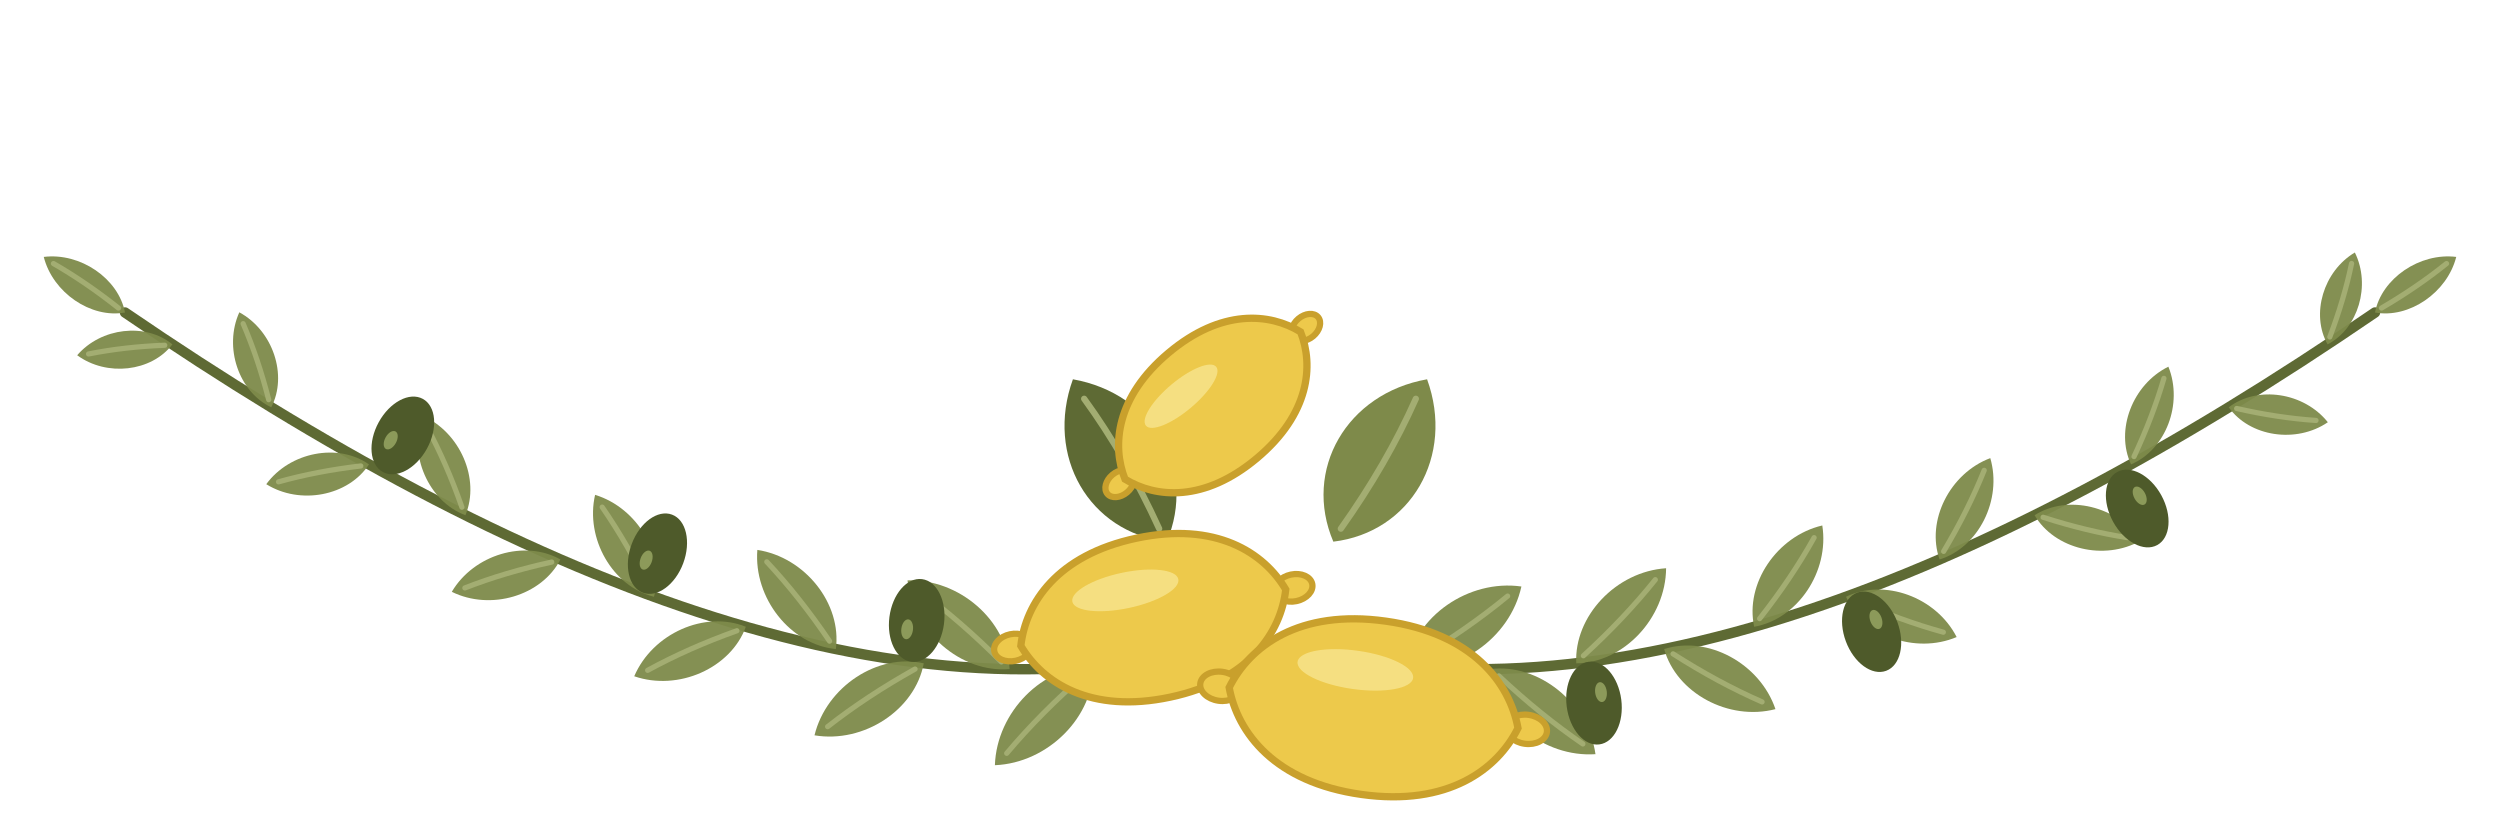
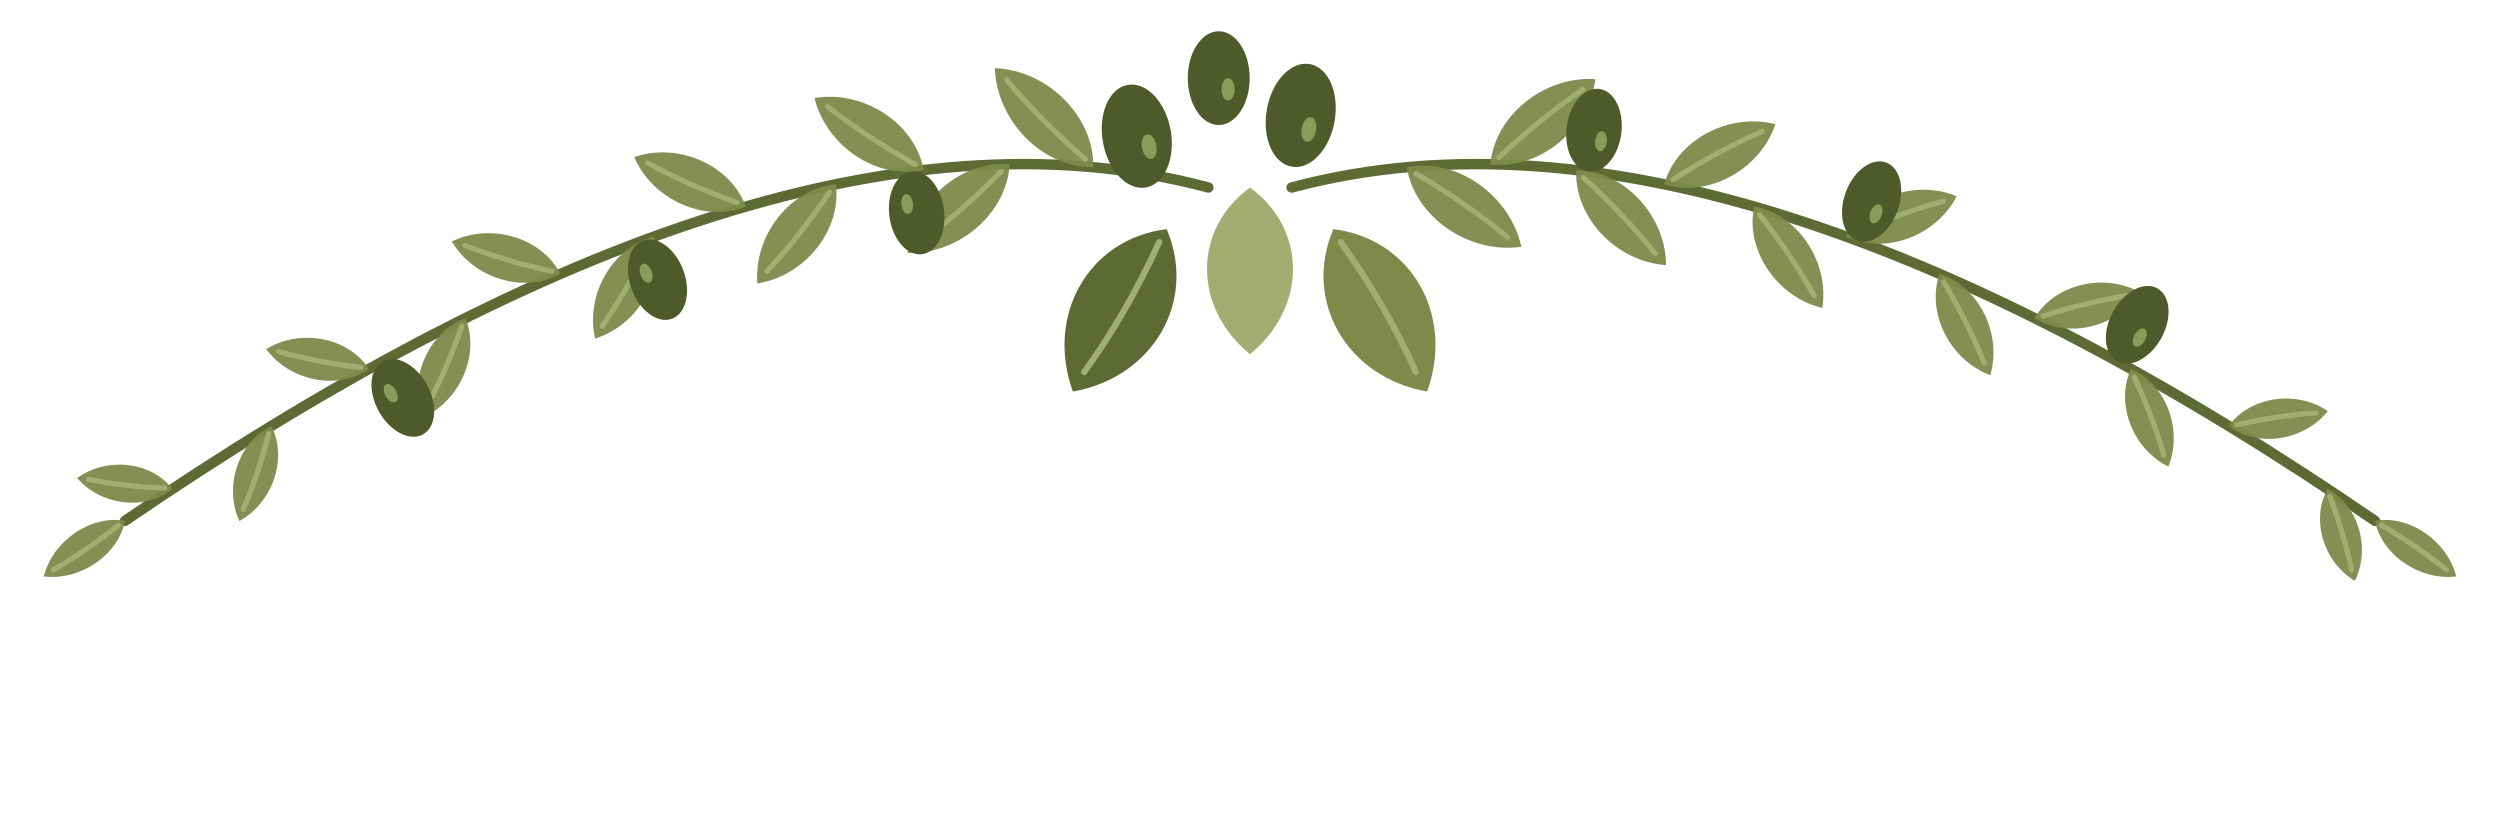
<svg xmlns="http://www.w3.org/2000/svg" viewBox="0 0 240 80" width="240" height="80">
-   <path d="M116,62 C86,70 50,56 12,30" fill="none" stroke="#5E6A34" stroke-width="1" stroke-linecap="round" />
-   <g transform="translate(104.95 63.95) rotate(134.79)">
-     <path d="M0 0C3.35 -3.48 9.65 -3.48 13.4 0C9.65 3.48 3.35 3.48 0 0Z" fill="#7E8A4A" opacity="0.95" />
-     <path d="M1.07 0Q6.7 0.42 11.79 0" fill="none" stroke="#A3AD72" stroke-width="0.5" stroke-linecap="round" />
-   </g>
-   <g transform="translate(96.92 64.23) rotate(-139.01)">
-     <path d="M0 0C3.25 -3.37 9.35 -3.37 12.98 0C9.35 3.37 3.25 3.37 0 0Z" fill="#7E8A4A" opacity="0.95" />
-     <path d="M1.04 0Q6.49 0.4 11.42 0" fill="none" stroke="#A3AD72" stroke-width="0.5" stroke-linecap="round" />
-   </g>
-   <g transform="translate(88.68 63.68) rotate(-213.38)">
-     <path d="M0 0C3.14 -3.27 9.04 -3.27 12.56 0C9.04 3.27 3.14 3.27 0 0Z" fill="#7E8A4A" opacity="0.95" />
-     <path d="M1 0Q6.28 0.39 11.05 0" fill="none" stroke="#A3AD72" stroke-width="0.5" stroke-linecap="round" />
-   </g>
-   <g transform="translate(80.24 62.31) rotate(-128.36)">
-     <path d="M0 0C3.04 -3.16 8.74 -3.16 12.14 0C8.74 3.16 3.04 3.16 0 0Z" fill="#7E8A4A" opacity="0.95" />
-     <path d="M0.97 0Q6.07 0.38 10.68 0" fill="none" stroke="#A3AD72" stroke-width="0.5" stroke-linecap="round" />
-   </g>
-   <g transform="translate(71.6 60.17) rotate(-203.92)">
-     <path d="M0 0C2.93 -3.05 8.44 -3.05 11.72 0C8.44 3.05 2.93 3.05 0 0Z" fill="#7E8A4A" opacity="0.95" />
-     <path d="M0.94 0Q5.86 0.37 10.31 0" fill="none" stroke="#A3AD72" stroke-width="0.5" stroke-linecap="round" />
-   </g>
-   <g transform="translate(62.78 57.29) rotate(-120.01)">
-     <path d="M0 0C2.83 -2.94 8.14 -2.94 11.3 0C8.14 2.94 2.83 2.94 0 0Z" fill="#7E8A4A" opacity="0.95" />
-     <path d="M0.9 0Q5.65 0.35 9.94 0" fill="none" stroke="#A3AD72" stroke-width="0.5" stroke-linecap="round" />
-   </g>
-   <g transform="translate(53.8 53.71) rotate(-196.58)">
-     <path d="M0 0C2.72 -2.83 7.83 -2.83 10.88 0C7.83 2.83 2.72 2.83 0 0Z" fill="#7E8A4A" opacity="0.95" />
-     <path d="M0.87 0Q5.44 0.34 9.57 0" fill="none" stroke="#A3AD72" stroke-width="0.5" stroke-linecap="round" />
-   </g>
-   <g transform="translate(44.68 49.46) rotate(-113.57)">
-     <path d="M0 0C2.62 -2.72 7.53 -2.72 10.46 0C7.53 2.72 2.62 2.72 0 0Z" fill="#7E8A4A" opacity="0.95" />
-     <path d="M0.84 0Q5.23 0.33 9.2 0" fill="none" stroke="#A3AD72" stroke-width="0.5" stroke-linecap="round" />
-   </g>
-   <g transform="translate(35.42 44.58) rotate(-190.92)">
-     <path d="M0 0C2.51 -2.61 7.23 -2.61 10.04 0C7.23 2.61 2.51 2.61 0 0Z" fill="#7E8A4A" opacity="0.95" />
-     <path d="M0.8 0Q5.02 0.31 8.84 0" fill="none" stroke="#A3AD72" stroke-width="0.5" stroke-linecap="round" />
-   </g>
-   <g transform="translate(26.04 39.1) rotate(-108.58)">
-     <path d="M0 0C2.41 -2.5 6.93 -2.5 9.62 0C6.93 2.5 2.41 2.5 0 0Z" fill="#7E8A4A" opacity="0.95" />
-     <path d="M0.77 0Q4.81 0.3 8.47 0" fill="none" stroke="#A3AD72" stroke-width="0.5" stroke-linecap="round" />
-   </g>
-   <g transform="translate(16.55 33.06) rotate(-186.52)">
-     <path d="M0 0C2.3 -2.39 6.62 -2.39 9.2 0C6.62 2.39 2.3 2.39 0 0Z" fill="#7E8A4A" opacity="0.95" />
-     <path d="M0.74 0Q4.6 0.29 8.1 0" fill="none" stroke="#A3AD72" stroke-width="0.5" stroke-linecap="round" />
-   </g>
-   <g transform="translate(12 30) rotate(-145.62)">
-     <path d="M0 0C2.36 -2.34 6.8 -2.34 9.45 0C6.8 2.34 2.36 2.34 0 0Z" fill="#7E8A4A" opacity="0.95" />
-     <path d="M0.76 0Q4.73 0.28 8.32 0" fill="none" stroke="#A3AD72" stroke-width="0.5" stroke-linecap="round" />
-   </g>
-   <path d="M124,62 C154,70 190,56 228,30" fill="none" stroke="#5E6A34" stroke-width="1" stroke-linecap="round" />
-   <g transform="translate(135.05 63.95) rotate(-34.79)">
-     <path d="M0 0C3.35 -3.48 9.65 -3.48 13.4 0C9.65 3.48 3.35 3.48 0 0Z" fill="#7E8A4A" opacity="0.95" />
-     <path d="M1.07 0Q6.7 0.42 11.79 0" fill="none" stroke="#A3AD72" stroke-width="0.5" stroke-linecap="round" />
-   </g>
-   <g transform="translate(143.08 64.23) rotate(39.01)">
-     <path d="M0 0C3.25 -3.37 9.35 -3.37 12.98 0C9.35 3.37 3.25 3.37 0 0Z" fill="#7E8A4A" opacity="0.95" />
-     <path d="M1.04 0Q6.49 0.4 11.42 0" fill="none" stroke="#A3AD72" stroke-width="0.5" stroke-linecap="round" />
-   </g>
-   <g transform="translate(151.32 63.68) rotate(-46.62)">
-     <path d="M0 0C3.14 -3.27 9.04 -3.27 12.56 0C9.04 3.27 3.14 3.27 0 0Z" fill="#7E8A4A" opacity="0.95" />
-     <path d="M1 0Q6.28 0.39 11.05 0" fill="none" stroke="#A3AD72" stroke-width="0.5" stroke-linecap="round" />
-   </g>
-   <g transform="translate(159.76 62.31) rotate(28.36)">
-     <path d="M0 0C3.04 -3.16 8.74 -3.16 12.14 0C8.74 3.16 3.04 3.16 0 0Z" fill="#7E8A4A" opacity="0.95" />
-     <path d="M0.97 0Q6.07 0.38 10.68 0" fill="none" stroke="#A3AD72" stroke-width="0.5" stroke-linecap="round" />
-   </g>
-   <g transform="translate(168.4 60.17) rotate(-56.08)">
-     <path d="M0 0C2.93 -3.05 8.44 -3.05 11.72 0C8.44 3.05 2.93 3.05 0 0Z" fill="#7E8A4A" opacity="0.95" />
-     <path d="M0.94 0Q5.86 0.37 10.31 0" fill="none" stroke="#A3AD72" stroke-width="0.5" stroke-linecap="round" />
-   </g>
-   <g transform="translate(177.22 57.29) rotate(20.01)">
-     <path d="M0 0C2.83 -2.94 8.14 -2.94 11.3 0C8.14 2.94 2.83 2.94 0 0Z" fill="#7E8A4A" opacity="0.95" />
-     <path d="M0.9 0Q5.65 0.35 9.94 0" fill="none" stroke="#A3AD72" stroke-width="0.5" stroke-linecap="round" />
-   </g>
-   <g transform="translate(186.2 53.71) rotate(-63.42)">
-     <path d="M0 0C2.72 -2.83 7.83 -2.83 10.88 0C7.83 2.83 2.72 2.83 0 0Z" fill="#7E8A4A" opacity="0.95" />
-     <path d="M0.87 0Q5.44 0.34 9.57 0" fill="none" stroke="#A3AD72" stroke-width="0.5" stroke-linecap="round" />
-   </g>
-   <g transform="translate(195.32 49.46) rotate(13.57)">
-     <path d="M0 0C2.62 -2.72 7.53 -2.72 10.46 0C7.53 2.72 2.62 2.72 0 0Z" fill="#7E8A4A" opacity="0.95" />
-     <path d="M0.84 0Q5.23 0.33 9.2 0" fill="none" stroke="#A3AD72" stroke-width="0.5" stroke-linecap="round" />
-   </g>
-   <g transform="translate(204.58 44.58) rotate(-69.08)">
-     <path d="M0 0C2.51 -2.61 7.23 -2.61 10.04 0C7.23 2.61 2.51 2.61 0 0Z" fill="#7E8A4A" opacity="0.95" />
-     <path d="M0.8 0Q5.02 0.31 8.84 0" fill="none" stroke="#A3AD72" stroke-width="0.5" stroke-linecap="round" />
-   </g>
-   <g transform="translate(213.96 39.1) rotate(8.58)">
-     <path d="M0 0C2.41 -2.5 6.93 -2.5 9.62 0C6.93 2.5 2.41 2.5 0 0Z" fill="#7E8A4A" opacity="0.95" />
-     <path d="M0.77 0Q4.81 0.3 8.47 0" fill="none" stroke="#A3AD72" stroke-width="0.5" stroke-linecap="round" />
-   </g>
-   <g transform="translate(223.45 33.06) rotate(-73.48)">
-     <path d="M0 0C2.3 -2.39 6.62 -2.39 9.2 0C6.62 2.39 2.3 2.39 0 0Z" fill="#7E8A4A" opacity="0.95" />
-     <path d="M0.74 0Q4.6 0.29 8.1 0" fill="none" stroke="#A3AD72" stroke-width="0.5" stroke-linecap="round" />
-   </g>
-   <g transform="translate(228 30) rotate(-34.38)">
-     <path d="M0 0C2.36 -2.34 6.8 -2.34 9.45 0C6.8 2.34 2.36 2.34 0 0Z" fill="#7E8A4A" opacity="0.95" />
-     <path d="M0.76 0Q4.73 0.28 8.32 0" fill="none" stroke="#A3AD72" stroke-width="0.5" stroke-linecap="round" />
-   </g>
-   <g transform="translate(87.49 63.53) rotate(-82.63)">
-     <ellipse cx="4" rx="4" ry="2.64" fill="#4E5A2A" />
-     <ellipse cx="3.04" cy="-0.8" rx="0.96" ry="0.56" fill="#8C9A5A" />
-   </g>
-   <g transform="translate(61.72 56.9) rotate(-69.58)">
-     <ellipse cx="4" rx="4" ry="2.64" fill="#4E5A2A" />
-     <ellipse cx="3.04" cy="-0.8" rx="0.96" ry="0.56" fill="#8C9A5A" />
-   </g>
-   <g transform="translate(36.75 45.31) rotate(-61.28)">
-     <ellipse cx="4" rx="4" ry="2.64" fill="#4E5A2A" />
-     <ellipse cx="3.04" cy="-0.8" rx="0.96" ry="0.56" fill="#8C9A5A" />
-   </g>
-   <g transform="translate(152.51 63.53) rotate(82.63)">
-     <ellipse cx="4" rx="4" ry="2.64" fill="#4E5A2A" />
-     <ellipse cx="3.04" cy="-0.8" rx="0.96" ry="0.56" fill="#8C9A5A" />
-   </g>
-   <g transform="translate(178.28 56.9) rotate(69.58)">
-     <ellipse cx="4" rx="4" ry="2.64" fill="#4E5A2A" />
-     <ellipse cx="3.04" cy="-0.8" rx="0.96" ry="0.56" fill="#8C9A5A" />
-   </g>
-   <g transform="translate(203.25 45.31) rotate(61.28)">
-     <ellipse cx="4" rx="4" ry="2.64" fill="#4E5A2A" />
-     <ellipse cx="3.04" cy="-0.8" rx="0.96" ry="0.56" fill="#8C9A5A" />
-   </g>
-   <g transform="translate(112 52) rotate(-120)">
-     <path d="M0 0C4.5 -6 12.96 -6 18 0C12.96 6 4.5 6 0 0Z" fill="#5E6A34" />
-     <path d="M1.44 0Q9 0.72 15.84 0" fill="none" stroke="#A3AD72" stroke-width="0.6" stroke-linecap="round" />
-   </g>
-   <g transform="translate(128 52) rotate(-60)">
-     <path d="M0 0C4.5 -6 12.96 -6 18 0C12.96 6 4.5 6 0 0Z" fill="#7E8A4A" />
-     <path d="M1.44 0Q9 0.72 15.84 0" fill="none" stroke="#A3AD72" stroke-width="0.6" stroke-linecap="round" />
-   </g>
-   <g transform="translate(98 62) rotate(-12)">
-     <ellipse cx="-0.78" rx="1.82" ry="1.3" fill="#EDC94B" stroke="#C9A02C" stroke-width=".6" />
-     <ellipse cx="26.78" rx="1.82" ry="1.3" fill="#EDC94B" stroke="#C9A02C" stroke-width=".6" />
-     <path d="M0 0C1.3 -3.9 5.2 -7.8 13 -7.8C20.8 -7.8 24.7 -3.9 26 0C24.7 3.9 20.8 7.8 13 7.8C5.2 7.8 1.3 3.9 0 0Z" fill="#EDC94B" stroke="#C9A02C" stroke-width=".7" />
-     <ellipse cx="10.92" cy="-3.12" rx="5.2" ry="1.72" fill="#F8E58E" opacity=".8" />
-   </g>
-   <g transform="translate(118 66) rotate(8)">
-     <ellipse cx="-0.84" rx="1.96" ry="1.4" fill="#EDC94B" stroke="#C9A02C" stroke-width=".6" />
-     <ellipse cx="28.84" rx="1.96" ry="1.4" fill="#EDC94B" stroke="#C9A02C" stroke-width=".6" />
-     <path d="M0 0C1.4 -4.2 5.6 -8.4 14 -8.4C22.4 -8.4 26.6 -4.2 28 0C26.6 4.2 22.4 8.4 14 8.4C5.6 8.4 1.4 4.2 0 0Z" fill="#EDC94B" stroke="#C9A02C" stroke-width=".7" />
-     <ellipse cx="11.76" cy="-3.36" rx="5.6" ry="1.85" fill="#F8E58E" opacity=".8" />
-   </g>
-   <g transform="translate(108 46) rotate(-40)">
-     <ellipse cx="-0.66" rx="1.54" ry="1.1" fill="#EDC94B" stroke="#C9A02C" stroke-width=".6" />
-     <ellipse cx="22.66" rx="1.54" ry="1.1" fill="#EDC94B" stroke="#C9A02C" stroke-width=".6" />
-     <path d="M0 0C1.1 -3.3 4.4 -6.6 11 -6.6C17.6 -6.6 20.9 -3.3 22 0C20.9 3.3 17.6 6.6 11 6.6C4.4 6.6 1.1 3.3 0 0Z" fill="#EDC94B" stroke="#C9A02C" stroke-width=".7" />
-     <ellipse cx="9.24" cy="-2.64" rx="4.4" ry="1.45" fill="#F8E58E" opacity=".8" />
+   <g transform="matrix(1 0 0 -1 0 80)">
+     <path d="M116,62 C86,70 50,56 12,30" fill="none" stroke="#5E6A34" stroke-width="1" stroke-linecap="round" />
+     <g transform="translate(104.95 63.95) rotate(134.79)">
+       <path d="M0 0C3.35 -3.48 9.65 -3.48 13.4 0C9.65 3.48 3.35 3.48 0 0Z" fill="#7E8A4A" opacity="0.95" />
+       <path d="M1.07 0Q6.7 0.42 11.79 0" fill="none" stroke="#A3AD72" stroke-width="0.5" stroke-linecap="round" />
+     </g>
+     <g transform="translate(96.92 64.23) rotate(-139.01)">
+       <path d="M0 0C3.25 -3.37 9.35 -3.37 12.98 0C9.35 3.37 3.25 3.37 0 0Z" fill="#7E8A4A" opacity="0.95" />
+       <path d="M1.04 0Q6.49 0.4 11.42 0" fill="none" stroke="#A3AD72" stroke-width="0.5" stroke-linecap="round" />
+     </g>
+     <g transform="translate(88.68 63.68) rotate(-213.38)">
+       <path d="M0 0C3.14 -3.27 9.04 -3.27 12.56 0C9.04 3.27 3.14 3.27 0 0Z" fill="#7E8A4A" opacity="0.95" />
+       <path d="M1 0Q6.28 0.39 11.05 0" fill="none" stroke="#A3AD72" stroke-width="0.5" stroke-linecap="round" />
+     </g>
+     <g transform="translate(80.24 62.31) rotate(-128.36)">
+       <path d="M0 0C3.04 -3.16 8.74 -3.16 12.14 0C8.74 3.16 3.04 3.16 0 0Z" fill="#7E8A4A" opacity="0.95" />
+       <path d="M0.97 0Q6.07 0.38 10.68 0" fill="none" stroke="#A3AD72" stroke-width="0.5" stroke-linecap="round" />
+     </g>
+     <g transform="translate(71.6 60.17) rotate(-203.92)">
+       <path d="M0 0C2.93 -3.05 8.44 -3.05 11.72 0C8.44 3.05 2.93 3.05 0 0Z" fill="#7E8A4A" opacity="0.95" />
+       <path d="M0.94 0Q5.86 0.37 10.31 0" fill="none" stroke="#A3AD72" stroke-width="0.5" stroke-linecap="round" />
+     </g>
+     <g transform="translate(62.78 57.29) rotate(-120.01)">
+       <path d="M0 0C2.83 -2.94 8.14 -2.94 11.3 0C8.14 2.94 2.83 2.94 0 0Z" fill="#7E8A4A" opacity="0.95" />
+       <path d="M0.9 0Q5.65 0.35 9.94 0" fill="none" stroke="#A3AD72" stroke-width="0.5" stroke-linecap="round" />
+     </g>
+     <g transform="translate(53.8 53.71) rotate(-196.58)">
+       <path d="M0 0C2.72 -2.83 7.83 -2.83 10.88 0C7.83 2.83 2.72 2.83 0 0Z" fill="#7E8A4A" opacity="0.95" />
+       <path d="M0.87 0Q5.44 0.34 9.57 0" fill="none" stroke="#A3AD72" stroke-width="0.5" stroke-linecap="round" />
+     </g>
+     <g transform="translate(44.68 49.46) rotate(-113.57)">
+       <path d="M0 0C2.62 -2.72 7.53 -2.72 10.46 0C7.53 2.72 2.62 2.72 0 0Z" fill="#7E8A4A" opacity="0.95" />
+       <path d="M0.84 0Q5.23 0.33 9.2 0" fill="none" stroke="#A3AD72" stroke-width="0.5" stroke-linecap="round" />
+     </g>
+     <g transform="translate(35.42 44.58) rotate(-190.92)">
+       <path d="M0 0C2.51 -2.61 7.23 -2.61 10.04 0C7.23 2.61 2.51 2.61 0 0Z" fill="#7E8A4A" opacity="0.95" />
+       <path d="M0.8 0Q5.02 0.31 8.84 0" fill="none" stroke="#A3AD72" stroke-width="0.5" stroke-linecap="round" />
+     </g>
+     <g transform="translate(26.04 39.1) rotate(-108.58)">
+       <path d="M0 0C2.41 -2.5 6.93 -2.5 9.62 0C6.93 2.5 2.41 2.5 0 0Z" fill="#7E8A4A" opacity="0.95" />
+       <path d="M0.77 0Q4.81 0.3 8.47 0" fill="none" stroke="#A3AD72" stroke-width="0.5" stroke-linecap="round" />
+     </g>
+     <g transform="translate(16.55 33.06) rotate(-186.52)">
+       <path d="M0 0C2.3 -2.39 6.62 -2.39 9.2 0C6.62 2.39 2.3 2.39 0 0Z" fill="#7E8A4A" opacity="0.95" />
+       <path d="M0.74 0Q4.6 0.29 8.1 0" fill="none" stroke="#A3AD72" stroke-width="0.5" stroke-linecap="round" />
+     </g>
+     <g transform="translate(12 30) rotate(-145.62)">
+       <path d="M0 0C2.36 -2.34 6.8 -2.34 9.45 0C6.8 2.34 2.36 2.34 0 0Z" fill="#7E8A4A" opacity="0.95" />
+       <path d="M0.76 0Q4.73 0.28 8.32 0" fill="none" stroke="#A3AD72" stroke-width="0.5" stroke-linecap="round" />
+     </g>
+     <path d="M124,62 C154,70 190,56 228,30" fill="none" stroke="#5E6A34" stroke-width="1" stroke-linecap="round" />
+     <g transform="translate(135.05 63.95) rotate(-34.79)">
+       <path d="M0 0C3.35 -3.48 9.65 -3.48 13.4 0C9.65 3.48 3.35 3.48 0 0Z" fill="#7E8A4A" opacity="0.95" />
+       <path d="M1.07 0Q6.7 0.42 11.79 0" fill="none" stroke="#A3AD72" stroke-width="0.5" stroke-linecap="round" />
+     </g>
+     <g transform="translate(143.08 64.23) rotate(39.01)">
+       <path d="M0 0C3.25 -3.37 9.35 -3.37 12.98 0C9.35 3.37 3.25 3.37 0 0Z" fill="#7E8A4A" opacity="0.95" />
+       <path d="M1.04 0Q6.49 0.4 11.42 0" fill="none" stroke="#A3AD72" stroke-width="0.5" stroke-linecap="round" />
+     </g>
+     <g transform="translate(151.32 63.68) rotate(-46.62)">
+       <path d="M0 0C3.14 -3.27 9.04 -3.27 12.56 0C9.04 3.27 3.14 3.27 0 0Z" fill="#7E8A4A" opacity="0.95" />
+       <path d="M1 0Q6.28 0.39 11.05 0" fill="none" stroke="#A3AD72" stroke-width="0.5" stroke-linecap="round" />
+     </g>
+     <g transform="translate(159.76 62.31) rotate(28.36)">
+       <path d="M0 0C3.04 -3.16 8.74 -3.16 12.14 0C8.74 3.16 3.04 3.16 0 0Z" fill="#7E8A4A" opacity="0.95" />
+       <path d="M0.97 0Q6.07 0.38 10.68 0" fill="none" stroke="#A3AD72" stroke-width="0.5" stroke-linecap="round" />
+     </g>
+     <g transform="translate(168.4 60.17) rotate(-56.08)">
+       <path d="M0 0C2.93 -3.05 8.44 -3.05 11.72 0C8.44 3.05 2.93 3.05 0 0Z" fill="#7E8A4A" opacity="0.95" />
+       <path d="M0.94 0Q5.86 0.37 10.31 0" fill="none" stroke="#A3AD72" stroke-width="0.5" stroke-linecap="round" />
+     </g>
+     <g transform="translate(177.22 57.29) rotate(20.01)">
+       <path d="M0 0C2.83 -2.94 8.14 -2.94 11.3 0C8.14 2.94 2.83 2.94 0 0Z" fill="#7E8A4A" opacity="0.95" />
+       <path d="M0.9 0Q5.65 0.35 9.94 0" fill="none" stroke="#A3AD72" stroke-width="0.5" stroke-linecap="round" />
+     </g>
+     <g transform="translate(186.2 53.71) rotate(-63.42)">
+       <path d="M0 0C2.72 -2.83 7.83 -2.83 10.88 0C7.83 2.83 2.72 2.83 0 0Z" fill="#7E8A4A" opacity="0.95" />
+       <path d="M0.87 0Q5.44 0.34 9.57 0" fill="none" stroke="#A3AD72" stroke-width="0.5" stroke-linecap="round" />
+     </g>
+     <g transform="translate(195.32 49.46) rotate(13.57)">
+       <path d="M0 0C2.62 -2.72 7.53 -2.72 10.46 0C7.53 2.72 2.62 2.72 0 0Z" fill="#7E8A4A" opacity="0.95" />
+       <path d="M0.84 0Q5.23 0.33 9.2 0" fill="none" stroke="#A3AD72" stroke-width="0.5" stroke-linecap="round" />
+     </g>
+     <g transform="translate(204.58 44.58) rotate(-69.08)">
+       <path d="M0 0C2.51 -2.61 7.23 -2.61 10.04 0C7.23 2.61 2.51 2.61 0 0Z" fill="#7E8A4A" opacity="0.95" />
+       <path d="M0.8 0Q5.02 0.31 8.84 0" fill="none" stroke="#A3AD72" stroke-width="0.5" stroke-linecap="round" />
+     </g>
+     <g transform="translate(213.96 39.1) rotate(8.58)">
+       <path d="M0 0C2.41 -2.5 6.93 -2.5 9.62 0C6.93 2.5 2.41 2.5 0 0Z" fill="#7E8A4A" opacity="0.95" />
+       <path d="M0.77 0Q4.81 0.3 8.47 0" fill="none" stroke="#A3AD72" stroke-width="0.5" stroke-linecap="round" />
+     </g>
+     <g transform="translate(223.45 33.06) rotate(-73.48)">
+       <path d="M0 0C2.3 -2.39 6.62 -2.39 9.2 0C6.62 2.39 2.3 2.39 0 0Z" fill="#7E8A4A" opacity="0.95" />
+       <path d="M0.74 0Q4.6 0.29 8.1 0" fill="none" stroke="#A3AD72" stroke-width="0.5" stroke-linecap="round" />
+     </g>
+     <g transform="translate(228 30) rotate(-34.38)">
+       <path d="M0 0C2.36 -2.34 6.8 -2.34 9.45 0C6.8 2.34 2.36 2.34 0 0Z" fill="#7E8A4A" opacity="0.95" />
+       <path d="M0.76 0Q4.73 0.28 8.32 0" fill="none" stroke="#A3AD72" stroke-width="0.5" stroke-linecap="round" />
+     </g>
+     <g transform="translate(87.49 63.53) rotate(-82.63)">
+       <ellipse cx="4" rx="4" ry="2.64" fill="#4E5A2A" />
+       <ellipse cx="3.04" cy="-0.8" rx="0.96" ry="0.56" fill="#8C9A5A" />
+     </g>
+     <g transform="translate(61.72 56.9) rotate(-69.58)">
+       <ellipse cx="4" rx="4" ry="2.64" fill="#4E5A2A" />
+       <ellipse cx="3.04" cy="-0.8" rx="0.96" ry="0.56" fill="#8C9A5A" />
+     </g>
+     <g transform="translate(36.75 45.31) rotate(-61.28)">
+       <ellipse cx="4" rx="4" ry="2.64" fill="#4E5A2A" />
+       <ellipse cx="3.04" cy="-0.8" rx="0.96" ry="0.56" fill="#8C9A5A" />
+     </g>
+     <g transform="translate(152.51 63.53) rotate(82.63)">
+       <ellipse cx="4" rx="4" ry="2.64" fill="#4E5A2A" />
+       <ellipse cx="3.04" cy="-0.8" rx="0.96" ry="0.56" fill="#8C9A5A" />
+     </g>
+     <g transform="translate(178.28 56.9) rotate(69.58)">
+       <ellipse cx="4" rx="4" ry="2.64" fill="#4E5A2A" />
+       <ellipse cx="3.04" cy="-0.8" rx="0.96" ry="0.56" fill="#8C9A5A" />
+     </g>
+     <g transform="translate(203.25 45.31) rotate(61.28)">
+       <ellipse cx="4" rx="4" ry="2.64" fill="#4E5A2A" />
+       <ellipse cx="3.04" cy="-0.8" rx="0.96" ry="0.56" fill="#8C9A5A" />
+     </g>
+     <g transform="translate(112 58) rotate(-120)">
+       <path d="M0 0C4.5 -6 12.96 -6 18 0C12.96 6 4.5 6 0 0Z" fill="#5E6A34" />
+       <path d="M1.44 0Q9 0.72 15.84 0" fill="none" stroke="#A3AD72" stroke-width="0.6" stroke-linecap="round" />
+     </g>
+     <g transform="translate(128 58) rotate(-60)">
+       <path d="M0 0C4.5 -6 12.96 -6 18 0C12.96 6 4.5 6 0 0Z" fill="#7E8A4A" />
+       <path d="M1.44 0Q9 0.72 15.84 0" fill="none" stroke="#A3AD72" stroke-width="0.6" stroke-linecap="round" />
+     </g>
+     <g transform="translate(120 62) rotate(-90)">
+       <path d="M0 0C4 -5.5 11.52 -5.5 16 0C11.52 5.5 4 5.5 0 0Z" fill="#A3AD72" />
+     </g>
+     <g transform="translate(110 62) rotate(100)">
+       <ellipse cx="5" rx="5" ry="3.3" fill="#4E5A2A" />
+       <ellipse cx="3.8" cy="-1" rx="1.2" ry="0.7" fill="#8C9A5A" />
+     </g>
+     <g transform="translate(124 64) rotate(80)">
+       <ellipse cx="5" rx="5" ry="3.3" fill="#4E5A2A" />
+       <ellipse cx="3.8" cy="-1" rx="1.2" ry="0.7" fill="#8C9A5A" />
+     </g>
+     <g transform="translate(117 68) rotate(90)">
+       <ellipse cx="4.5" rx="4.5" ry="2.97" fill="#4E5A2A" />
+       <ellipse cx="3.42" cy="-0.9" rx="1.08" ry="0.63" fill="#8C9A5A" />
+     </g>
  </g>
</svg>
